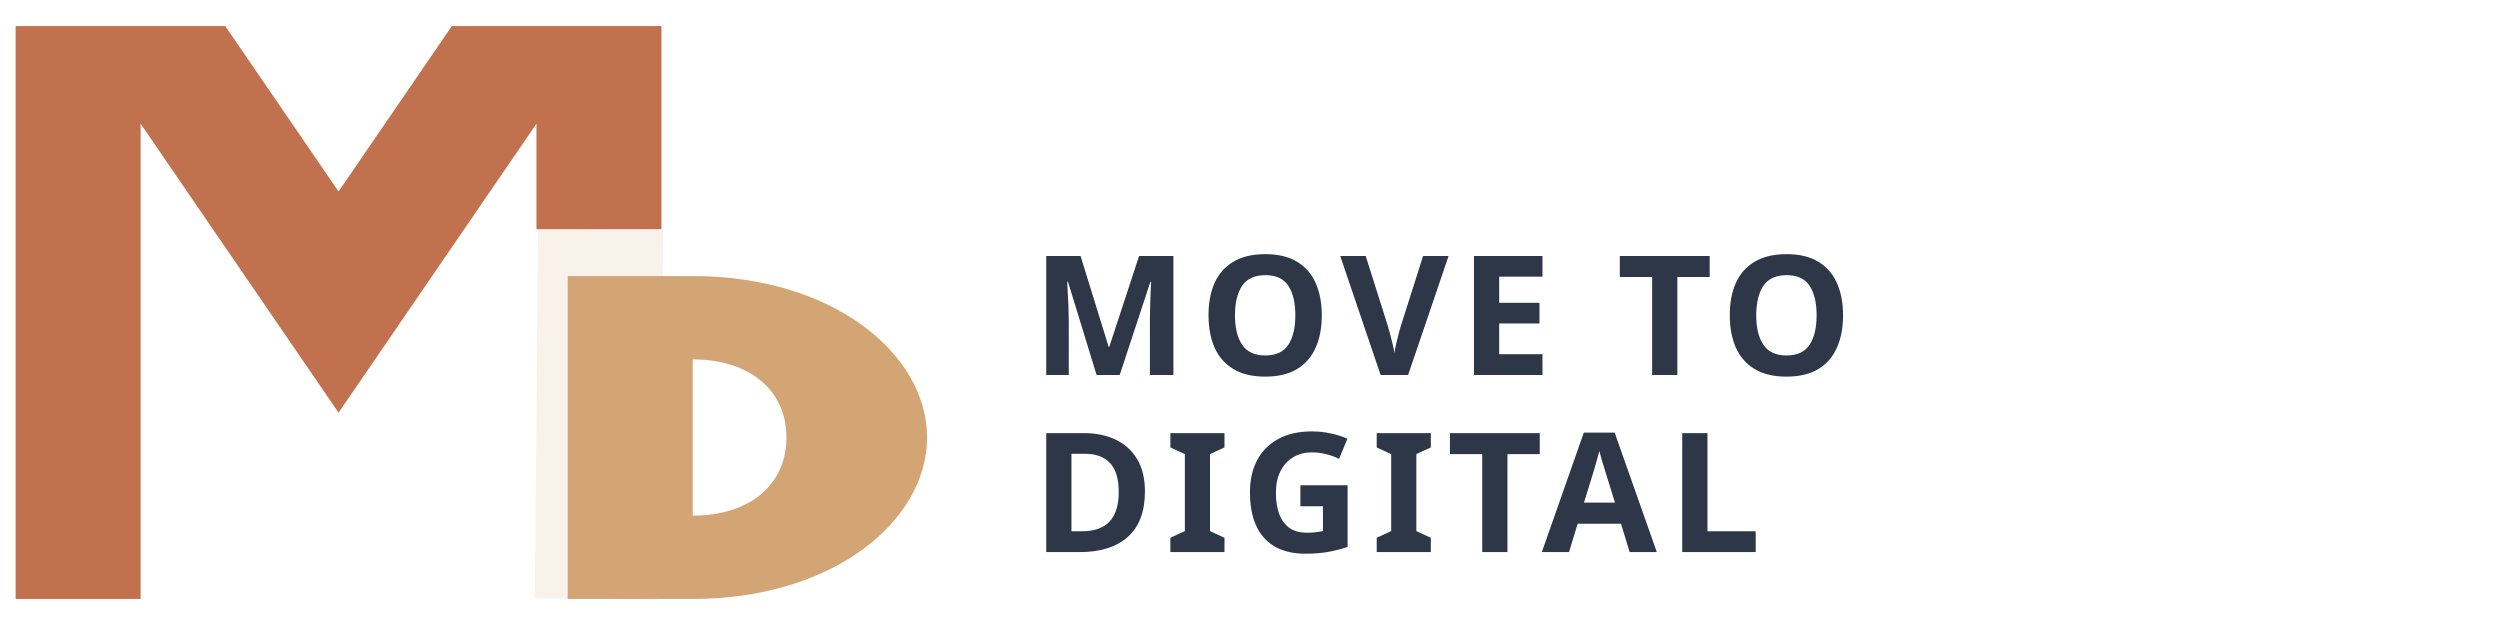
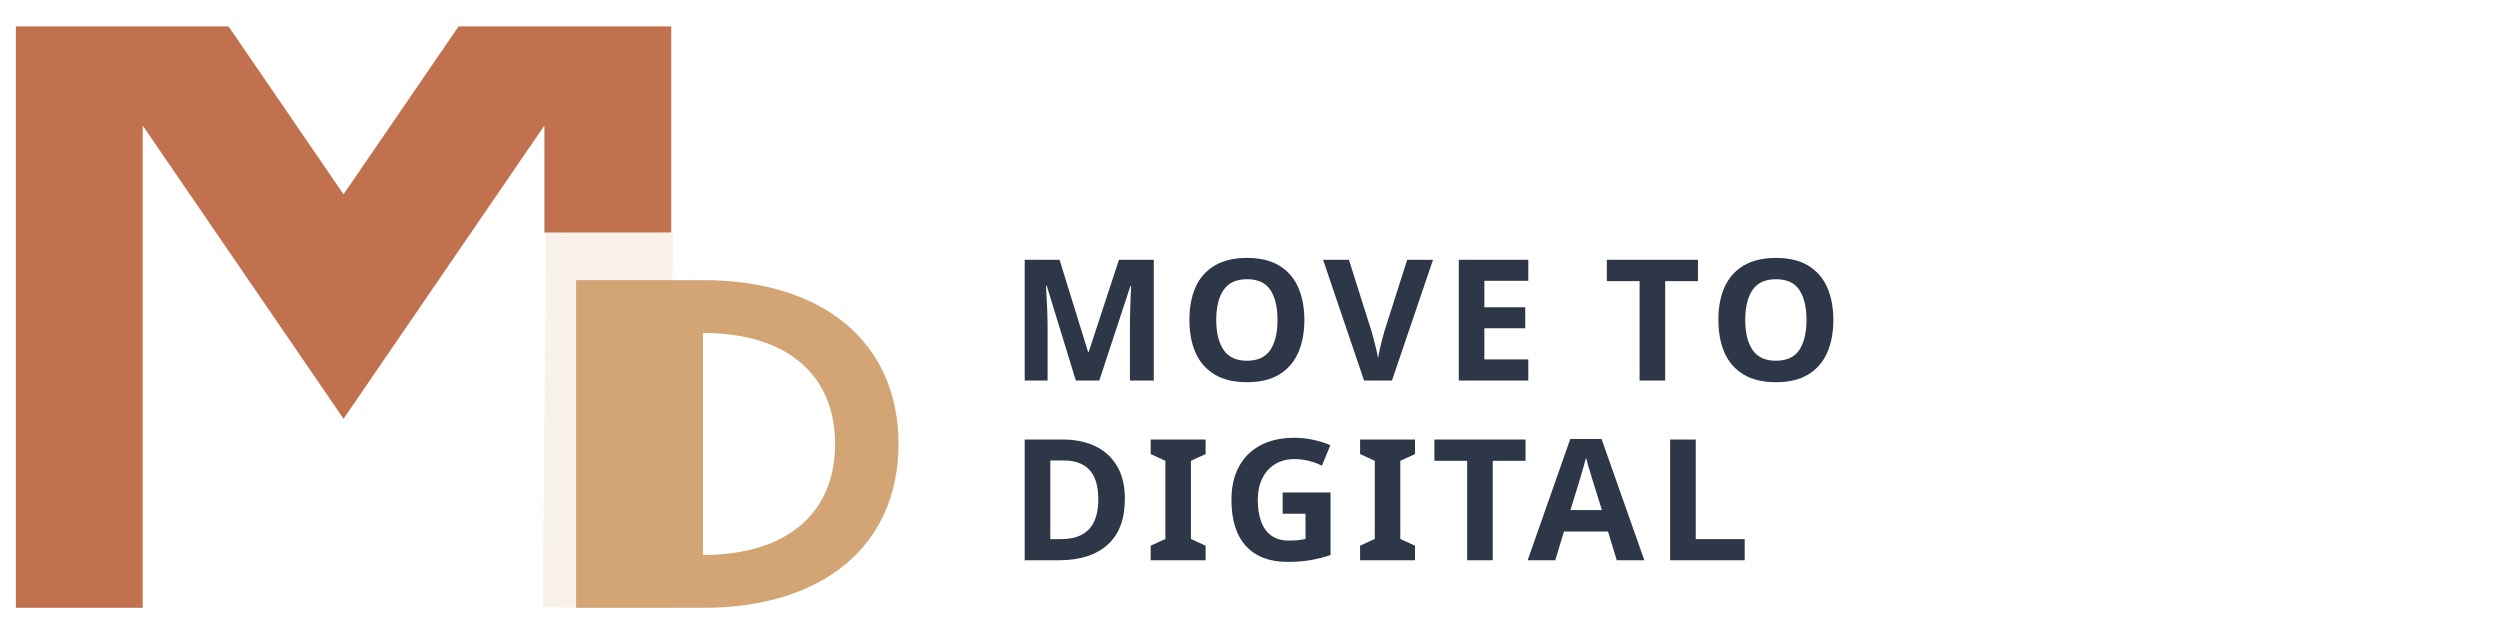
- <svg xmlns="http://www.w3.org/2000/svg" viewBox="0 0 480 120">
+ <svg xmlns="http://www.w3.org/2000/svg" viewBox="0 0 473 120">
  <defs>
    <clipPath id="m-clip">
-       <rect x="0" y="5" width="182" height="115" />
+       <rect x="0" y="5" width="175" height="115" />
    </clipPath>
  </defs>
  <path d="M 15 115 L 15 -15 L 65 58 L 115 -15 L 115 44" stroke="#C2714F" stroke-width="24" fill="none" stroke-linejoin="miter" stroke-linecap="butt" clip-path="url(#m-clip)" />
  <rect x="103" y="44" width="24" height="71" fill="#D4A574" opacity="0.15" transform="rotate(0.5, 115, 80)" />
-   <path d="M 109,53 L 133,53            C 160,53 178,68 178,84            C 178,100 160,115 133,115            L 109,115 Z            M 133,69            C 144,69 151,75 151,84            C 151,93 144,99 133,99 Z" fill="#D4A574" fill-rule="evenodd" />
-   <text x="198" y="72" font-family="'Plus Jakarta Sans', system-ui, sans-serif" font-weight="700" font-size="32" fill="#2D3748" letter-spacing="2">MOVE TO</text>
-   <text x="198" y="106" font-family="'Plus Jakarta Sans', system-ui, sans-serif" font-weight="700" font-size="32" fill="#2D3748" letter-spacing="2">DIGITAL</text>
+   <path d="M 109,53 L 133,53            C 156,53 170,65 170,84            C 170,103 156,115 133,115            L 109,115 Z            M 133,63            C 149,63 158,71 158,84            C 158,97 149,105 133,105 Z" fill="#D4A574" fill-rule="evenodd" />
+   <text x="191" y="72" font-family="'Plus Jakarta Sans', system-ui, sans-serif" font-weight="700" font-size="32" fill="#2D3748" letter-spacing="2">MOVE TO</text>
+   <text x="191" y="106" font-family="'Plus Jakarta Sans', system-ui, sans-serif" font-weight="700" font-size="32" fill="#2D3748" letter-spacing="2">DIGITAL</text>
</svg>
